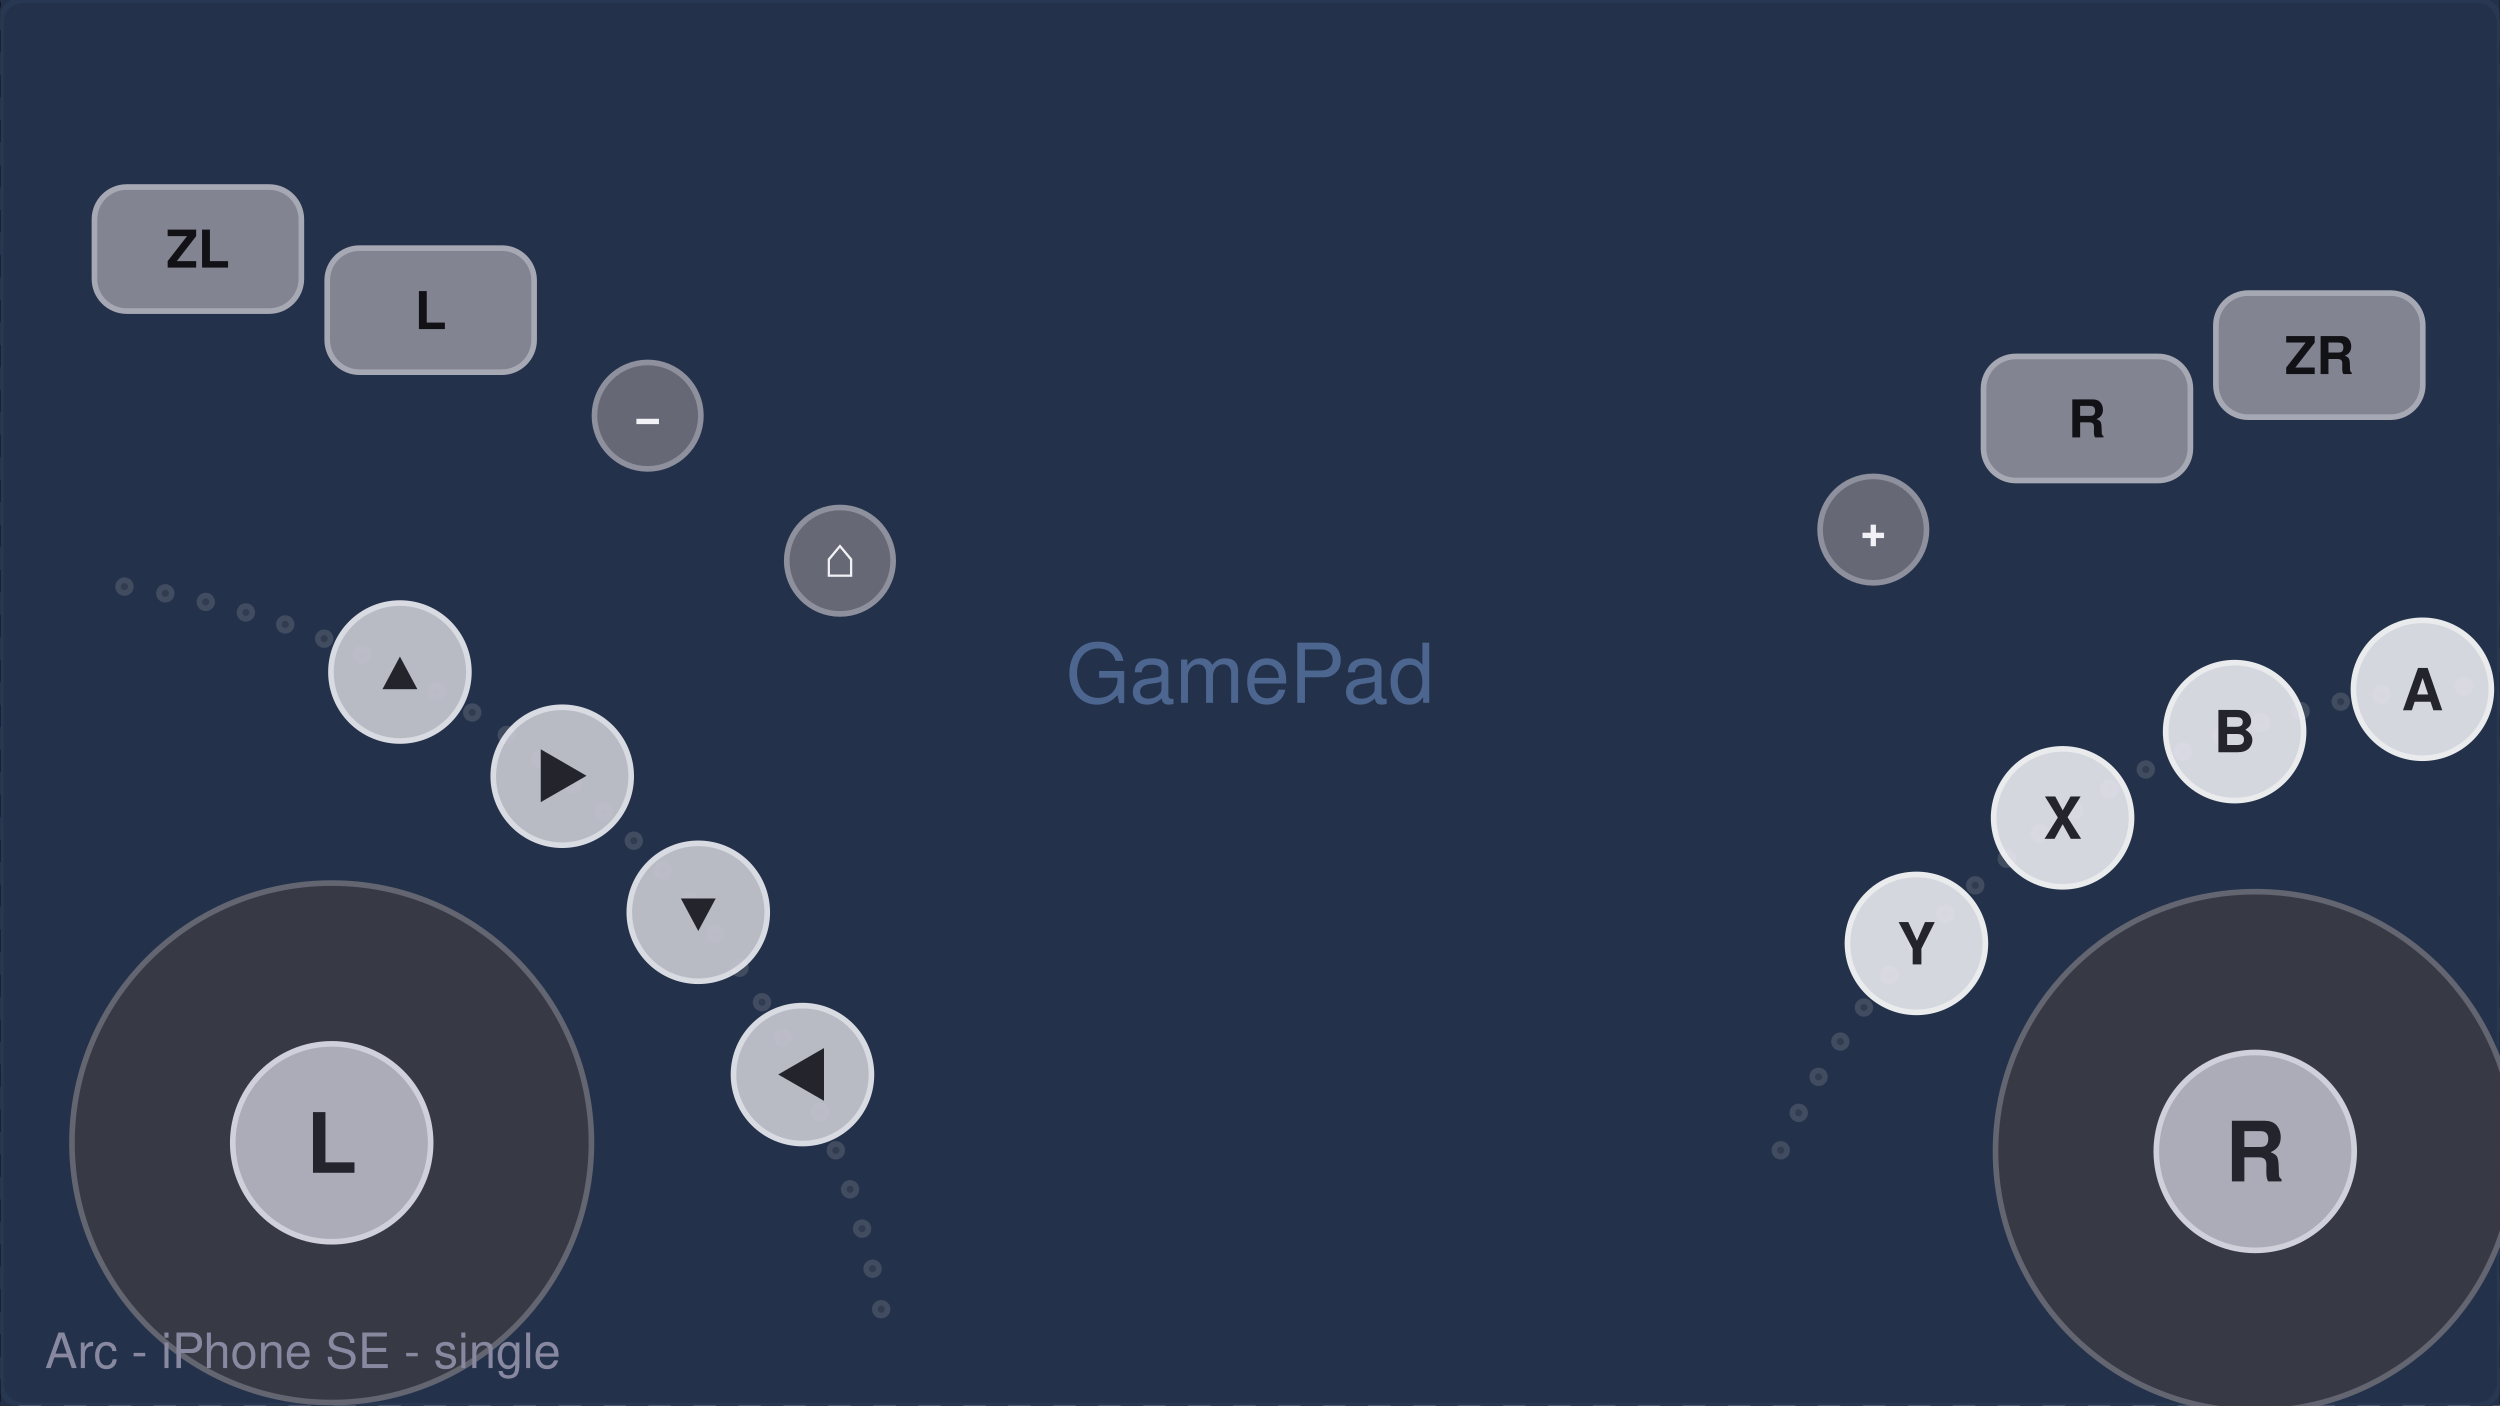
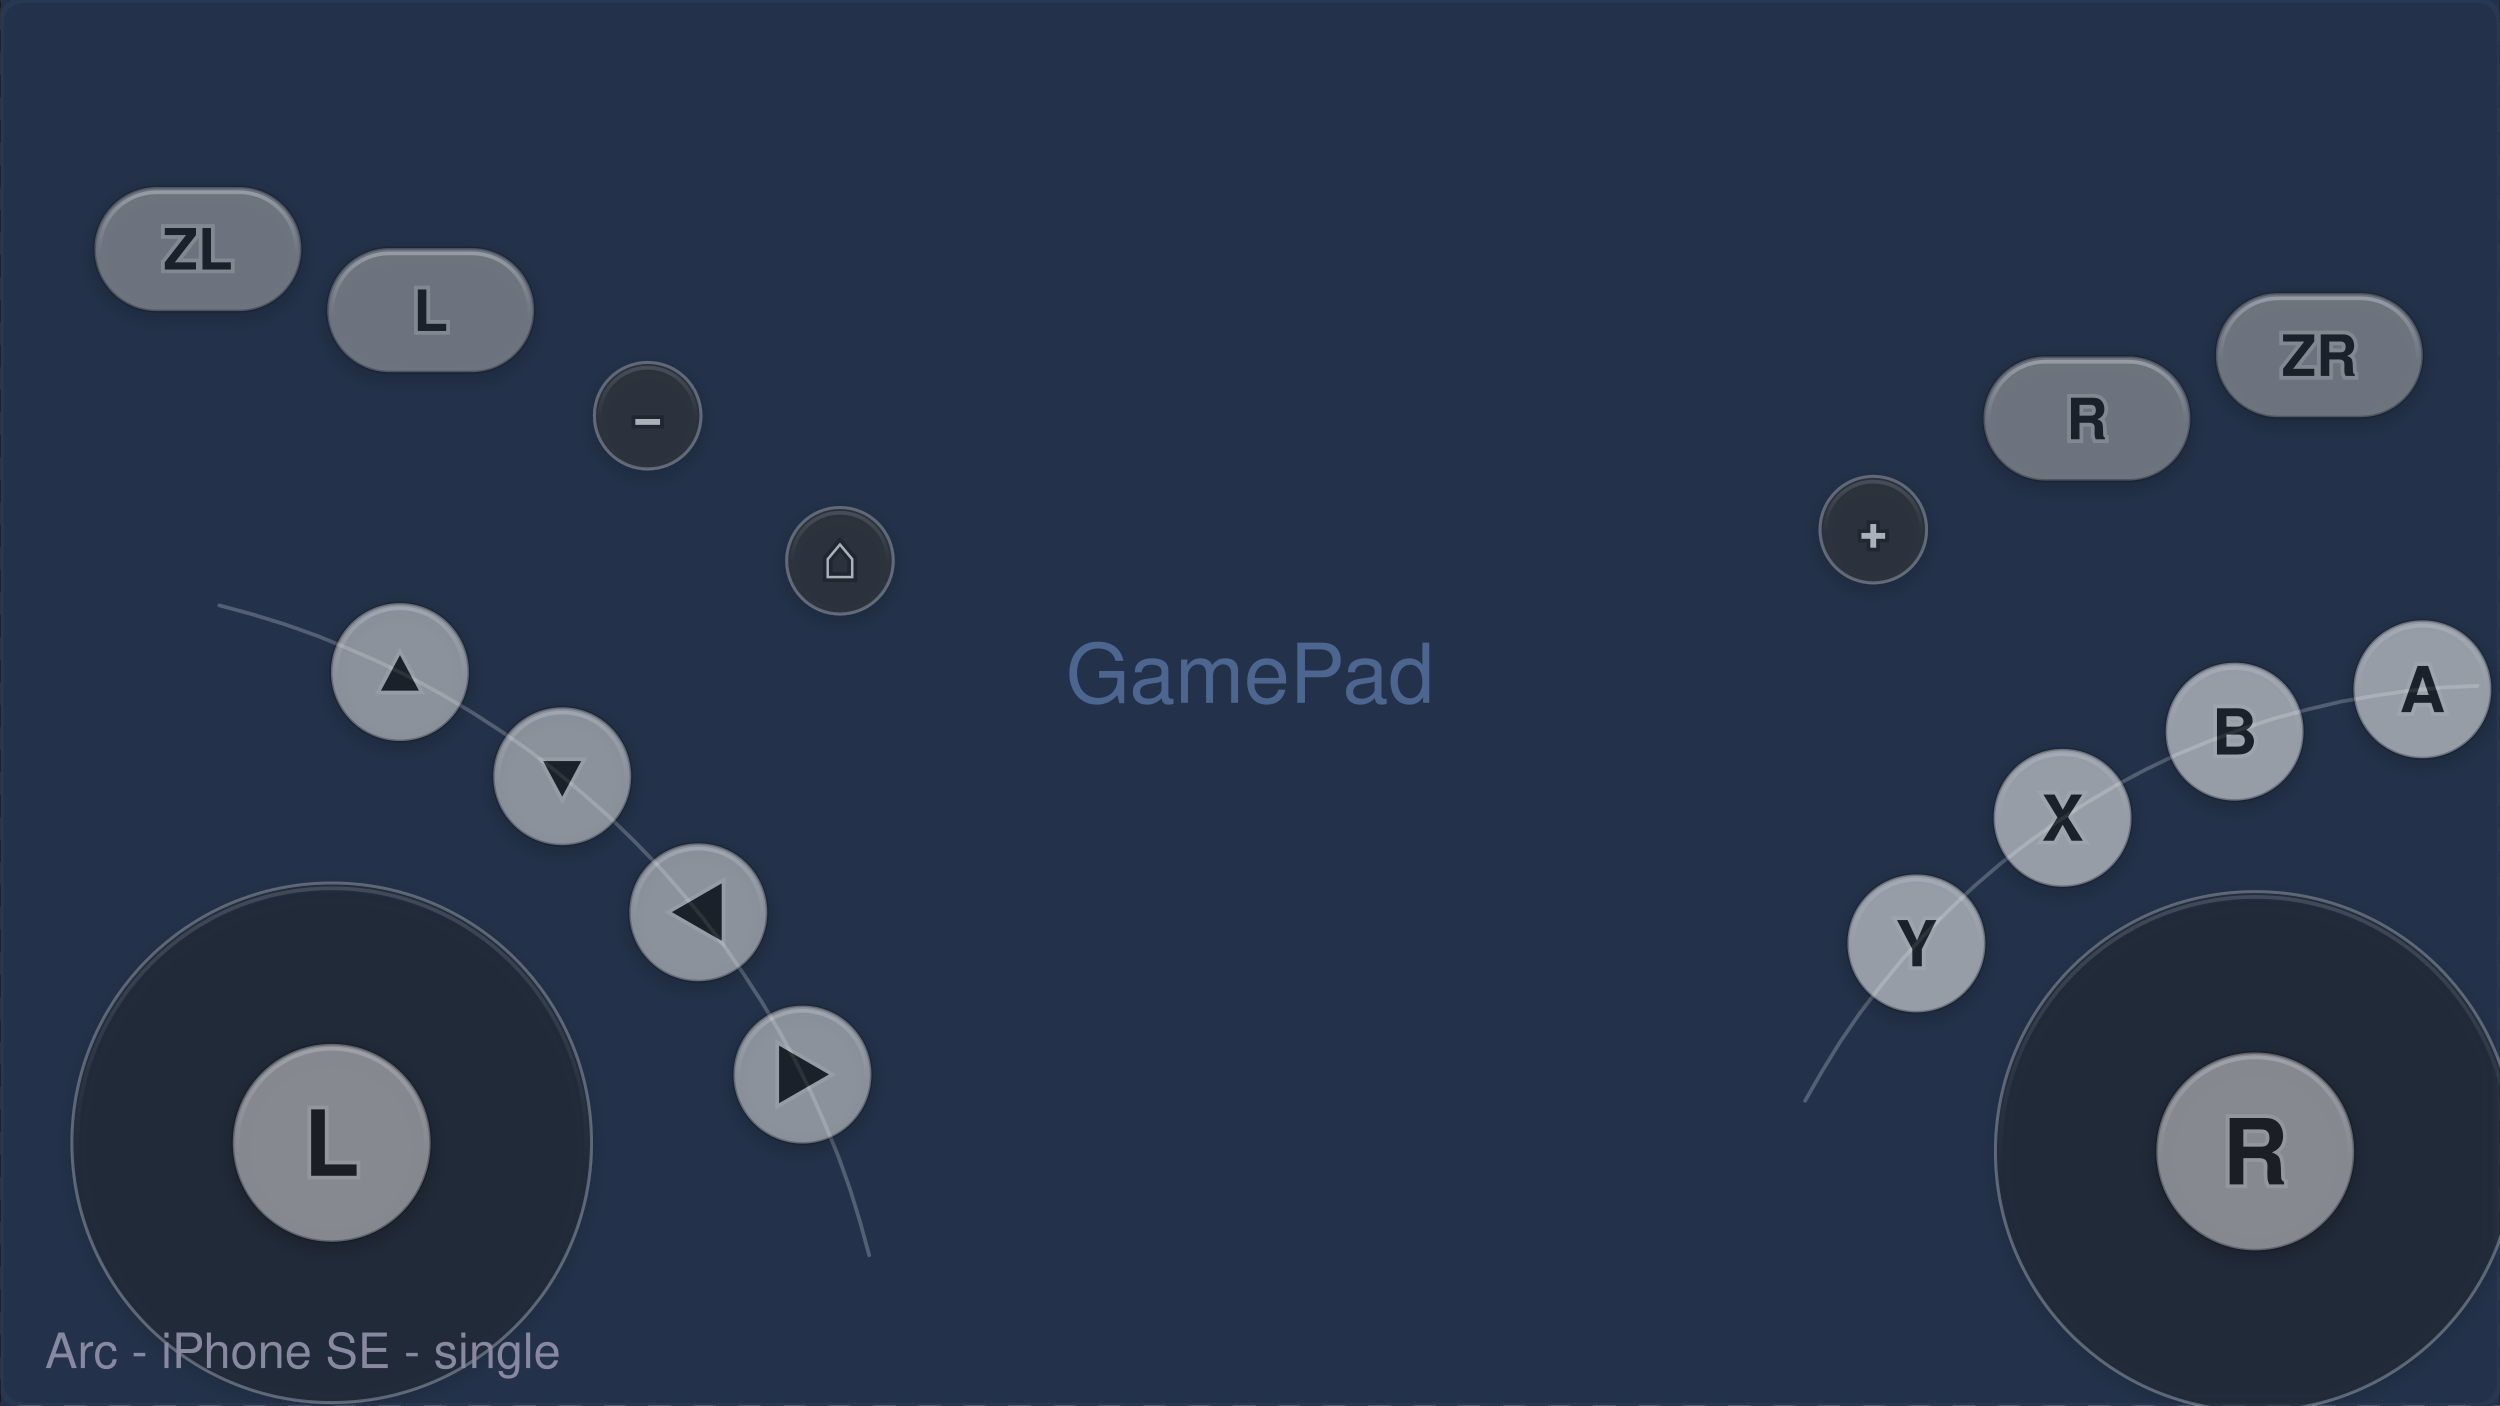
<svg xmlns="http://www.w3.org/2000/svg" width="667" height="375" viewBox="0 0 667.0 375.0" font-family="-apple-system, Helvetica, sans-serif">
  <rect width="100%" height="100%" fill="#101014" />
  <rect x="0.0" y="0.0" width="667.0" height="375.0" fill="none" stroke="#2a2a33" stroke-dasharray="6 6" />
  <rect x="0.2" y="0.0" width="666.7" height="375.0" fill="#23324a" />
  <text x="333.5" y="187.5" fill="#4d6690" font-size="22" text-anchor="middle">GamePad</text>
+   <defs>
+     <filter id="rs" x="-30%" y="-30%" width="160%" height="170%">
+       <feDropShadow dx="0" dy="1.5" stdDeviation="2.5" flood-color="#000" flood-opacity="0.4" />
+     </filter>
+     <filter id="rsl" x="-30%" y="-30%" width="160%" height="170%">
+       <feDropShadow dx="0" dy="0.5" stdDeviation="1" flood-color="#000" flood-opacity="0.3" />
+     </filter>
+   </defs>
  <rect x="0.2" y="0.0" width="666.7" height="375.0" rx="6.0" fill="none" stroke="#4d6690" stroke-width="1.5" opacity="0.12" />
-   <circle cx="657.4" cy="183.1" r="1.7" fill="#55555f" stroke="#8a8a96" stroke-width="1.5" opacity="0.3" />
-   <circle cx="646.3" cy="183.9" r="1.7" fill="#55555f" stroke="#8a8a96" stroke-width="1.5" opacity="0.3" />
-   <circle cx="635.4" cy="185.3" r="1.7" fill="#55555f" stroke="#8a8a96" stroke-width="1.5" opacity="0.3" />
-   <circle cx="624.5" cy="187.2" r="1.7" fill="#55555f" stroke="#8a8a96" stroke-width="1.5" opacity="0.3" />
-   <circle cx="613.8" cy="189.7" r="1.7" fill="#55555f" stroke="#8a8a96" stroke-width="1.5" opacity="0.3" />
-   <circle cx="603.2" cy="192.8" r="1.7" fill="#55555f" stroke="#8a8a96" stroke-width="1.5" opacity="0.3" />
-   <circle cx="592.7" cy="196.4" r="1.7" fill="#55555f" stroke="#8a8a96" stroke-width="1.5" opacity="0.3" />
-   <circle cx="582.5" cy="200.6" r="1.7" fill="#55555f" stroke="#8a8a96" stroke-width="1.5" opacity="0.3" />
-   <circle cx="572.5" cy="205.3" r="1.7" fill="#55555f" stroke="#8a8a96" stroke-width="1.5" opacity="0.3" />
-   <circle cx="562.8" cy="210.5" r="1.7" fill="#55555f" stroke="#8a8a96" stroke-width="1.5" opacity="0.3" />
-   <circle cx="553.4" cy="216.2" r="1.7" fill="#55555f" stroke="#8a8a96" stroke-width="1.5" opacity="0.3" />
-   <circle cx="544.2" cy="222.4" r="1.7" fill="#55555f" stroke="#8a8a96" stroke-width="1.5" opacity="0.3" />
-   <circle cx="535.4" cy="229.1" r="1.7" fill="#55555f" stroke="#8a8a96" stroke-width="1.5" opacity="0.3" />
-   <circle cx="527.0" cy="236.2" r="1.7" fill="#55555f" stroke="#8a8a96" stroke-width="1.5" opacity="0.3" />
-   <circle cx="519.0" cy="243.8" r="1.7" fill="#55555f" stroke="#8a8a96" stroke-width="1.5" opacity="0.3" />
-   <circle cx="511.3" cy="251.7" r="1.7" fill="#55555f" stroke="#8a8a96" stroke-width="1.5" opacity="0.3" />
-   <circle cx="504.1" cy="260.1" r="1.7" fill="#55555f" stroke="#8a8a96" stroke-width="1.5" opacity="0.3" />
-   <circle cx="497.3" cy="268.8" r="1.7" fill="#55555f" stroke="#8a8a96" stroke-width="1.5" opacity="0.3" />
-   <circle cx="491.0" cy="277.9" r="1.7" fill="#55555f" stroke="#8a8a96" stroke-width="1.5" opacity="0.3" />
-   <circle cx="485.2" cy="287.3" r="1.7" fill="#55555f" stroke="#8a8a96" stroke-width="1.5" opacity="0.3" />
-   <circle cx="479.9" cy="296.9" r="1.7" fill="#55555f" stroke="#8a8a96" stroke-width="1.5" opacity="0.3" />
-   <circle cx="475.1" cy="306.9" r="1.7" fill="#55555f" stroke="#8a8a96" stroke-width="1.5" opacity="0.3" />
-   <circle cx="33.2" cy="156.5" r="1.7" fill="#55555f" stroke="#8a8a96" stroke-width="1.5" opacity="0.3" />
-   <circle cx="44.1" cy="158.3" r="1.7" fill="#55555f" stroke="#8a8a96" stroke-width="1.5" opacity="0.3" />
-   <circle cx="54.9" cy="160.6" r="1.7" fill="#55555f" stroke="#8a8a96" stroke-width="1.5" opacity="0.3" />
-   <circle cx="65.6" cy="163.4" r="1.7" fill="#55555f" stroke="#8a8a96" stroke-width="1.5" opacity="0.3" />
-   <circle cx="76.1" cy="166.6" r="1.7" fill="#55555f" stroke="#8a8a96" stroke-width="1.5" opacity="0.3" />
-   <circle cx="86.5" cy="170.4" r="1.7" fill="#55555f" stroke="#8a8a96" stroke-width="1.5" opacity="0.3" />
-   <circle cx="96.7" cy="174.6" r="1.7" fill="#55555f" stroke="#8a8a96" stroke-width="1.5" opacity="0.3" />
-   <circle cx="106.7" cy="179.3" r="1.7" fill="#55555f" stroke="#8a8a96" stroke-width="1.5" opacity="0.3" />
-   <circle cx="116.5" cy="184.5" r="1.7" fill="#55555f" stroke="#8a8a96" stroke-width="1.5" opacity="0.3" />
-   <circle cx="126.0" cy="190.1" r="1.7" fill="#55555f" stroke="#8a8a96" stroke-width="1.5" opacity="0.3" />
-   <circle cx="135.2" cy="196.1" r="1.7" fill="#55555f" stroke="#8a8a96" stroke-width="1.5" opacity="0.3" />
-   <circle cx="144.2" cy="202.5" r="1.7" fill="#55555f" stroke="#8a8a96" stroke-width="1.5" opacity="0.3" />
-   <circle cx="152.8" cy="209.4" r="1.7" fill="#55555f" stroke="#8a8a96" stroke-width="1.5" opacity="0.3" />
-   <circle cx="161.2" cy="216.6" r="1.7" fill="#55555f" stroke="#8a8a96" stroke-width="1.5" opacity="0.3" />
-   <circle cx="169.1" cy="224.3" r="1.7" fill="#55555f" stroke="#8a8a96" stroke-width="1.5" opacity="0.3" />
-   <circle cx="176.8" cy="232.2" r="1.7" fill="#55555f" stroke="#8a8a96" stroke-width="1.5" opacity="0.3" />
-   <circle cx="184.0" cy="240.6" r="1.7" fill="#55555f" stroke="#8a8a96" stroke-width="1.5" opacity="0.3" />
-   <circle cx="190.9" cy="249.2" r="1.7" fill="#55555f" stroke="#8a8a96" stroke-width="1.5" opacity="0.3" />
-   <circle cx="197.3" cy="258.2" r="1.7" fill="#55555f" stroke="#8a8a96" stroke-width="1.5" opacity="0.3" />
-   <circle cx="203.3" cy="267.4" r="1.7" fill="#55555f" stroke="#8a8a96" stroke-width="1.5" opacity="0.3" />
-   <circle cx="208.9" cy="276.9" r="1.7" fill="#55555f" stroke="#8a8a96" stroke-width="1.5" opacity="0.3" />
-   <circle cx="214.1" cy="286.7" r="1.7" fill="#55555f" stroke="#8a8a96" stroke-width="1.5" opacity="0.3" />
-   <circle cx="218.8" cy="296.7" r="1.7" fill="#55555f" stroke="#8a8a96" stroke-width="1.5" opacity="0.3" />
-   <circle cx="223.0" cy="306.9" r="1.7" fill="#55555f" stroke="#8a8a96" stroke-width="1.5" opacity="0.3" />
-   <circle cx="226.8" cy="317.3" r="1.7" fill="#55555f" stroke="#8a8a96" stroke-width="1.5" opacity="0.3" />
-   <circle cx="230.0" cy="327.8" r="1.7" fill="#55555f" stroke="#8a8a96" stroke-width="1.5" opacity="0.3" />
-   <circle cx="232.8" cy="338.5" r="1.7" fill="#55555f" stroke="#8a8a96" stroke-width="1.5" opacity="0.3" />
-   <circle cx="235.1" cy="349.3" r="1.7" fill="#55555f" stroke="#8a8a96" stroke-width="1.5" opacity="0.3" />
-   <circle cx="646.3" cy="183.9" r="18.4" fill="#e9e9ef" stroke="#ffffff" stroke-width="1.5" opacity="0.9" />
-   <text x="646.3" y="189.5" fill="#24242c" font-size="15.5" font-weight="600" text-anchor="middle" opacity="1.0">A</text>
-   <circle cx="596.2" cy="195.2" r="18.4" fill="#e9e9ef" stroke="#ffffff" stroke-width="1.5" opacity="0.9" />
-   <text x="596.2" y="200.7" fill="#24242c" font-size="15.5" font-weight="600" text-anchor="middle" opacity="1.0">B</text>
-   <circle cx="550.3" cy="218.2" r="18.4" fill="#e9e9ef" stroke="#ffffff" stroke-width="1.5" opacity="0.9" />
-   <text x="550.3" y="223.8" fill="#24242c" font-size="15.5" font-weight="600" text-anchor="middle" opacity="1.0">X</text>
-   <circle cx="511.3" cy="251.7" r="18.4" fill="#e9e9ef" stroke="#ffffff" stroke-width="1.5" opacity="0.9" />
-   <text x="511.3" y="257.3" fill="#24242c" font-size="15.5" font-weight="600" text-anchor="middle" opacity="1.0">Y</text>
-   <circle cx="601.7" cy="307.2" r="69.3" fill="#3a3a44" stroke="#6a6a76" stroke-width="1.5" opacity="0.9" />
-   <circle cx="601.7" cy="307.2" r="26.4" fill="#b8b8c4" stroke="#e0e0ea" stroke-width="1.5" opacity="0.9" />
-   <text x="601.7" y="315.2" fill="#24242c" font-size="22.2" font-weight="600" text-anchor="middle" opacity="1.0">R</text>
-   <rect x="591.2" y="78.2" width="55.2" height="33.1" rx="8.6" fill="#8d8d99" stroke="#b5b5c0" stroke-width="1.5" opacity="0.9" />
-   <text x="618.8" y="99.8" fill="#111116" font-size="13.9" font-weight="600" text-anchor="middle" opacity="1.0">ZR</text>
-   <rect x="529.2" y="95.1" width="55.2" height="33.1" rx="8.6" fill="#8d8d99" stroke="#b5b5c0" stroke-width="1.5" opacity="0.9" />
-   <text x="556.8" y="116.7" fill="#111116" font-size="13.9" font-weight="600" text-anchor="middle" opacity="1.0">R</text>
-   <circle cx="499.8" cy="141.3" r="14.2" fill="#6e6e7a" stroke="#9a9aa6" stroke-width="1.5" opacity="0.9" />
-   <text x="499.8" y="145.6" fill="#f2f2f6" font-size="11.9" font-weight="600" text-anchor="middle" opacity="1.0">+</text>
-   <circle cx="106.7" cy="179.3" r="18.4" fill="#c9c9d2" stroke="#ededf3" stroke-width="1.5" opacity="0.9" />
-   <text x="106.7" y="184.9" fill="#24242c" font-size="15.5" font-weight="600" text-anchor="middle" opacity="1.0">▲</text>
-   <circle cx="150.0" cy="207.1" r="18.4" fill="#c9c9d2" stroke="#ededf3" stroke-width="1.5" opacity="0.9" />
-   <text x="150.0" y="212.6" fill="#24242c" font-size="15.5" font-weight="600" text-anchor="middle" opacity="1.0">▶</text>
-   <circle cx="186.3" cy="243.4" r="18.4" fill="#c9c9d2" stroke="#ededf3" stroke-width="1.5" opacity="0.9" />
-   <text x="186.3" y="249.0" fill="#24242c" font-size="15.5" font-weight="600" text-anchor="middle" opacity="1.0">▼</text>
-   <circle cx="214.1" cy="286.7" r="18.4" fill="#c9c9d2" stroke="#ededf3" stroke-width="1.5" opacity="0.9" />
-   <text x="214.1" y="292.3" fill="#24242c" font-size="15.5" font-weight="600" text-anchor="middle" opacity="1.0">◀</text>
-   <circle cx="88.5" cy="304.9" r="69.3" fill="#3a3a44" stroke="#6a6a76" stroke-width="1.5" opacity="0.9" />
-   <circle cx="88.5" cy="304.9" r="26.4" fill="#b8b8c4" stroke="#e0e0ea" stroke-width="1.5" opacity="0.9" />
-   <text x="88.5" y="312.9" fill="#24242c" font-size="22.2" font-weight="600" text-anchor="middle" opacity="1.0">L</text>
-   <rect x="25.2" y="49.9" width="55.2" height="33.1" rx="8.6" fill="#8d8d99" stroke="#b5b5c0" stroke-width="1.5" opacity="0.9" />
-   <text x="52.8" y="71.4" fill="#111116" font-size="13.9" font-weight="600" text-anchor="middle" opacity="1.0">ZL</text>
-   <rect x="87.3" y="66.2" width="55.2" height="33.1" rx="8.6" fill="#8d8d99" stroke="#b5b5c0" stroke-width="1.5" opacity="0.9" />
-   <text x="114.9" y="87.8" fill="#111116" font-size="13.9" font-weight="600" text-anchor="middle" opacity="1.0">L</text>
-   <circle cx="172.8" cy="110.9" r="14.2" fill="#6e6e7a" stroke="#9a9aa6" stroke-width="1.5" opacity="0.9" />
-   <text x="172.8" y="115.2" fill="#f2f2f6" font-size="11.9" font-weight="600" text-anchor="middle" opacity="1.0">−</text>
-   <circle cx="224.1" cy="149.6" r="14.2" fill="#6e6e7a" stroke="#9a9aa6" stroke-width="1.5" opacity="0.9" />
-   <text x="224.1" y="153.9" fill="#f2f2f6" font-size="11.9" font-weight="600" text-anchor="middle" opacity="1.0">⌂</text>
+   <polyline points="661.0,183.0 651.8,183.4 642.7,184.3 633.6,185.6 624.5,187.2 615.6,189.3 606.7,191.7 597.9,194.6 589.3,197.8 580.8,201.3 572.5,205.3 564.4,209.6 556.5,214.3 548.8,219.3 541.3,224.6 534.0,230.2 527.0,236.2 520.3,242.5 513.8,249.0 507.6,255.9 501.8,263.0 496.2,270.3 491.0,277.9 486.2,285.7 481.6,293.7" fill="none" stroke="rgb(255,255,255)" stroke-opacity="0.22" stroke-width="1.0" stroke-linecap="round" stroke-linejoin="round" />
+   <polyline points="58.5,161.5 67.3,163.9 76.1,166.6 84.8,169.7 93.3,173.2 101.7,176.9 110.0,181.0 118.1,185.4 126.0,190.1 133.7,195.1 141.2,200.3 148.5,205.9 155.6,211.8 162.5,217.9 169.1,224.3 175.5,230.9 181.6,237.8 187.5,244.9 193.1,252.2 198.3,259.7 203.3,267.4 208.0,275.3 212.4,283.4 216.5,291.7 220.2,300.1 223.7,308.6 226.8,317.3 229.5,326.1 231.9,334.9" fill="none" stroke="rgb(255,255,255)" stroke-opacity="0.22" stroke-width="1.0" stroke-linecap="round" stroke-linejoin="round" />
+   <g opacity="0.62">
+     <circle cx="646.3" cy="183.9" r="18.4" fill="rgb(240,240,240)" fill-opacity="0.90" stroke="rgb(0,0,0)" stroke-opacity="0.30" stroke-width="0.8" filter="url(#rs)" />
+     <linearGradient id="g6463_1839_36" x1="0" y1="0" x2="0" y2="1">
+       <stop offset="0" stop-color="rgb(255,255,255)" stop-opacity="0.65" />
+       <stop offset="0.55" stop-color="rgb(255,255,255)" stop-opacity="0" />
+     </linearGradient>
+     <circle cx="646.3" cy="183.9" r="17.0" fill="none" stroke="url(#g6463_1839_36)" stroke-width="1" />
+     <text x="646.3" y="190.0" fill="rgb(23,23,23)" font-size="16.9" font-weight="600" text-anchor="middle" stroke="#ffffff" stroke-opacity="0.35" stroke-width="2" paint-order="stroke">A</text>
+   </g>
+   <g opacity="0.62">
+     <circle cx="596.2" cy="195.2" r="18.4" fill="rgb(240,240,240)" fill-opacity="0.90" stroke="rgb(0,0,0)" stroke-opacity="0.30" stroke-width="0.8" filter="url(#rs)" />
+     <linearGradient id="g5962_1951_36" x1="0" y1="0" x2="0" y2="1">
+       <stop offset="0" stop-color="rgb(255,255,255)" stop-opacity="0.65" />
+       <stop offset="0.55" stop-color="rgb(255,255,255)" stop-opacity="0" />
+     </linearGradient>
+     <circle cx="596.2" cy="195.2" r="17.0" fill="none" stroke="url(#g5962_1951_36)" stroke-width="1" />
+     <text x="596.2" y="201.3" fill="rgb(23,23,23)" font-size="16.9" font-weight="600" text-anchor="middle" stroke="#ffffff" stroke-opacity="0.35" stroke-width="2" paint-order="stroke">B</text>
+   </g>
+   <g opacity="0.62">
+     <circle cx="550.3" cy="218.2" r="18.4" fill="rgb(240,240,240)" fill-opacity="0.90" stroke="rgb(0,0,0)" stroke-opacity="0.30" stroke-width="0.8" filter="url(#rs)" />
+     <linearGradient id="g5502_2182_36" x1="0" y1="0" x2="0" y2="1">
+       <stop offset="0" stop-color="rgb(255,255,255)" stop-opacity="0.65" />
+       <stop offset="0.55" stop-color="rgb(255,255,255)" stop-opacity="0" />
+     </linearGradient>
+     <circle cx="550.3" cy="218.2" r="17.0" fill="none" stroke="url(#g5502_2182_36)" stroke-width="1" />
+     <text x="550.3" y="224.3" fill="rgb(23,23,23)" font-size="16.9" font-weight="600" text-anchor="middle" stroke="#ffffff" stroke-opacity="0.35" stroke-width="2" paint-order="stroke">X</text>
+   </g>
+   <g opacity="0.62">
+     <circle cx="511.3" cy="251.7" r="18.4" fill="rgb(240,240,240)" fill-opacity="0.90" stroke="rgb(0,0,0)" stroke-opacity="0.30" stroke-width="0.8" filter="url(#rs)" />
+     <linearGradient id="g5113_2517_36" x1="0" y1="0" x2="0" y2="1">
+       <stop offset="0" stop-color="rgb(255,255,255)" stop-opacity="0.65" />
+       <stop offset="0.55" stop-color="rgb(255,255,255)" stop-opacity="0" />
+     </linearGradient>
+     <circle cx="511.3" cy="251.7" r="17.0" fill="none" stroke="url(#g5113_2517_36)" stroke-width="1" />
+     <text x="511.3" y="257.8" fill="rgb(23,23,23)" font-size="16.9" font-weight="600" text-anchor="middle" stroke="#ffffff" stroke-opacity="0.35" stroke-width="2" paint-order="stroke">Y</text>
+   </g>
+   <g opacity="0.62">
+     <circle cx="601.7" cy="307.2" r="69.3" fill="rgb(26,26,26)" fill-opacity="0.50" stroke="rgb(255,255,255)" stroke-opacity="0.42" stroke-width="0.8" filter="url(#rs)" />
+     <linearGradient id="g6016_3072_138" x1="0" y1="0" x2="0" y2="1">
+       <stop offset="0" stop-color="rgb(255,255,255)" stop-opacity="0.22" />
+       <stop offset="0.55" stop-color="rgb(255,255,255)" stop-opacity="0" />
+     </linearGradient>
+     <circle cx="601.7" cy="307.2" r="67.9" fill="none" stroke="url(#g6016_3072_138)" stroke-width="1" />
+   </g>
+   <g opacity="0.62">
+     <circle cx="601.7" cy="307.2" r="26.4" fill="rgb(204,204,204)" fill-opacity="0.94" stroke="rgb(0,0,0)" stroke-opacity="0.30" stroke-width="0.8" filter="url(#rs)" />
+     <linearGradient id="g6016_3072_52" x1="0" y1="0" x2="0" y2="1">
+       <stop offset="0" stop-color="rgb(255,255,255)" stop-opacity="0.65" />
+       <stop offset="0.55" stop-color="rgb(255,255,255)" stop-opacity="0" />
+     </linearGradient>
+     <circle cx="601.7" cy="307.2" r="25.1" fill="none" stroke="url(#g6016_3072_52)" stroke-width="1" />
+     <text x="601.7" y="316.0" fill="rgb(23,23,23)" font-size="24.3" font-weight="600" text-anchor="middle" stroke="#ffffff" stroke-opacity="0.35" stroke-width="2" paint-order="stroke">R</text>
+   </g>
+   <g opacity="0.62">
+     <rect x="591.2" y="78.2" width="55.2" height="33.1" rx="16.6" fill="rgb(168,168,168)" fill-opacity="0.88" stroke="rgb(0,0,0)" stroke-opacity="0.30" stroke-width="0.8" filter="url(#rs)" />
+     <linearGradient id="g6188_947_55" x1="0" y1="0" x2="0" y2="1">
+       <stop offset="0" stop-color="rgb(255,255,255)" stop-opacity="0.65" />
+       <stop offset="0.55" stop-color="rgb(255,255,255)" stop-opacity="0" />
+     </linearGradient>
+     <rect x="592.6" y="79.6" width="52.4" height="30.3" rx="15.2" fill="none" stroke="url(#g6188_947_55)" stroke-width="1" />
+     <text x="618.8" y="100.3" fill="rgb(23,23,23)" font-size="15.2" font-weight="600" text-anchor="middle" stroke="#ffffff" stroke-opacity="0.35" stroke-width="2" paint-order="stroke">ZR</text>
+   </g>
+   <g opacity="0.62">
+     <rect x="529.2" y="95.1" width="55.2" height="33.1" rx="16.6" fill="rgb(168,168,168)" fill-opacity="0.88" stroke="rgb(0,0,0)" stroke-opacity="0.30" stroke-width="0.8" filter="url(#rs)" />
+     <linearGradient id="g5567_1116_55" x1="0" y1="0" x2="0" y2="1">
+       <stop offset="0" stop-color="rgb(255,255,255)" stop-opacity="0.65" />
+       <stop offset="0.55" stop-color="rgb(255,255,255)" stop-opacity="0" />
+     </linearGradient>
+     <rect x="530.6" y="96.5" width="52.4" height="30.3" rx="15.2" fill="none" stroke="url(#g5567_1116_55)" stroke-width="1" />
+     <text x="556.8" y="117.2" fill="rgb(23,23,23)" font-size="15.2" font-weight="600" text-anchor="middle" stroke="#ffffff" stroke-opacity="0.35" stroke-width="2" paint-order="stroke">R</text>
+   </g>
+   <g opacity="0.62">
+     <circle cx="499.8" cy="141.3" r="14.2" fill="rgb(51,51,51)" fill-opacity="0.88" stroke="rgb(255,255,255)" stroke-opacity="0.42" stroke-width="0.8" filter="url(#rs)" />
+     <linearGradient id="g4997_1413_28" x1="0" y1="0" x2="0" y2="1">
+       <stop offset="0" stop-color="rgb(255,255,255)" stop-opacity="0.22" />
+       <stop offset="0.55" stop-color="rgb(255,255,255)" stop-opacity="0" />
+     </linearGradient>
+     <circle cx="499.8" cy="141.3" r="12.8" fill="none" stroke="url(#g4997_1413_28)" stroke-width="1" />
+     <text x="499.8" y="146.0" fill="rgb(255,255,255)" font-size="13.1" font-weight="600" text-anchor="middle" stroke="#000000" stroke-opacity="0.35" stroke-width="2" paint-order="stroke">+</text>
+   </g>
+   <g opacity="0.62">
+     <circle cx="106.7" cy="179.3" r="18.4" fill="rgb(217,217,217)" fill-opacity="0.90" stroke="rgb(0,0,0)" stroke-opacity="0.30" stroke-width="0.8" filter="url(#rs)" />
+     <linearGradient id="g1066_1793_36" x1="0" y1="0" x2="0" y2="1">
+       <stop offset="0" stop-color="rgb(255,255,255)" stop-opacity="0.65" />
+       <stop offset="0.55" stop-color="rgb(255,255,255)" stop-opacity="0" />
+     </linearGradient>
+     <circle cx="106.7" cy="179.3" r="17.0" fill="none" stroke="url(#g1066_1793_36)" stroke-width="1" />
+     <text x="106.7" y="185.4" fill="rgb(23,23,23)" font-size="16.9" font-weight="600" text-anchor="middle" stroke="#ffffff" stroke-opacity="0.35" stroke-width="2" paint-order="stroke">▲</text>
+   </g>
+   <g opacity="0.62">
+     <circle cx="150.0" cy="207.1" r="18.4" fill="rgb(217,217,217)" fill-opacity="0.90" stroke="rgb(0,0,0)" stroke-opacity="0.30" stroke-width="0.8" filter="url(#rs)" />
+     <linearGradient id="g1499_2070_36" x1="0" y1="0" x2="0" y2="1">
+       <stop offset="0" stop-color="rgb(255,255,255)" stop-opacity="0.65" />
+       <stop offset="0.55" stop-color="rgb(255,255,255)" stop-opacity="0" />
+     </linearGradient>
+     <circle cx="150.0" cy="207.1" r="17.0" fill="none" stroke="url(#g1499_2070_36)" stroke-width="1" />
+     <text x="150.0" y="213.2" fill="rgb(23,23,23)" font-size="16.9" font-weight="600" text-anchor="middle" stroke="#ffffff" stroke-opacity="0.35" stroke-width="2" paint-order="stroke">▼</text>
+   </g>
+   <g opacity="0.62">
+     <circle cx="186.3" cy="243.4" r="18.4" fill="rgb(217,217,217)" fill-opacity="0.90" stroke="rgb(0,0,0)" stroke-opacity="0.30" stroke-width="0.8" filter="url(#rs)" />
+     <linearGradient id="g1863_2434_36" x1="0" y1="0" x2="0" y2="1">
+       <stop offset="0" stop-color="rgb(255,255,255)" stop-opacity="0.65" />
+       <stop offset="0.55" stop-color="rgb(255,255,255)" stop-opacity="0" />
+     </linearGradient>
+     <circle cx="186.3" cy="243.4" r="17.0" fill="none" stroke="url(#g1863_2434_36)" stroke-width="1" />
+     <text x="186.3" y="249.5" fill="rgb(23,23,23)" font-size="16.9" font-weight="600" text-anchor="middle" stroke="#ffffff" stroke-opacity="0.35" stroke-width="2" paint-order="stroke">◀</text>
+   </g>
+   <g opacity="0.62">
+     <circle cx="214.1" cy="286.7" r="18.4" fill="rgb(217,217,217)" fill-opacity="0.90" stroke="rgb(0,0,0)" stroke-opacity="0.30" stroke-width="0.8" filter="url(#rs)" />
+     <linearGradient id="g2140_2867_36" x1="0" y1="0" x2="0" y2="1">
+       <stop offset="0" stop-color="rgb(255,255,255)" stop-opacity="0.65" />
+       <stop offset="0.55" stop-color="rgb(255,255,255)" stop-opacity="0" />
+     </linearGradient>
+     <circle cx="214.1" cy="286.7" r="17.0" fill="none" stroke="url(#g2140_2867_36)" stroke-width="1" />
+     <text x="214.1" y="292.8" fill="rgb(23,23,23)" font-size="16.9" font-weight="600" text-anchor="middle" stroke="#ffffff" stroke-opacity="0.35" stroke-width="2" paint-order="stroke">▶</text>
+   </g>
+   <g opacity="0.62">
+     <circle cx="88.5" cy="304.9" r="69.3" fill="rgb(26,26,26)" fill-opacity="0.50" stroke="rgb(255,255,255)" stroke-opacity="0.42" stroke-width="0.8" filter="url(#rs)" />
+     <linearGradient id="g884_3049_138" x1="0" y1="0" x2="0" y2="1">
+       <stop offset="0" stop-color="rgb(255,255,255)" stop-opacity="0.22" />
+       <stop offset="0.55" stop-color="rgb(255,255,255)" stop-opacity="0" />
+     </linearGradient>
+     <circle cx="88.5" cy="304.9" r="67.9" fill="none" stroke="url(#g884_3049_138)" stroke-width="1" />
+   </g>
+   <g opacity="0.62">
+     <circle cx="88.5" cy="304.9" r="26.4" fill="rgb(204,204,204)" fill-opacity="0.94" stroke="rgb(0,0,0)" stroke-opacity="0.30" stroke-width="0.8" filter="url(#rs)" />
+     <linearGradient id="g884_3049_52" x1="0" y1="0" x2="0" y2="1">
+       <stop offset="0" stop-color="rgb(255,255,255)" stop-opacity="0.65" />
+       <stop offset="0.55" stop-color="rgb(255,255,255)" stop-opacity="0" />
+     </linearGradient>
+     <circle cx="88.5" cy="304.9" r="25.1" fill="none" stroke="url(#g884_3049_52)" stroke-width="1" />
+     <text x="88.5" y="313.7" fill="rgb(23,23,23)" font-size="24.3" font-weight="600" text-anchor="middle" stroke="#ffffff" stroke-opacity="0.35" stroke-width="2" paint-order="stroke">L</text>
+   </g>
+   <g opacity="0.62">
+     <rect x="25.2" y="49.9" width="55.2" height="33.1" rx="16.6" fill="rgb(168,168,168)" fill-opacity="0.88" stroke="rgb(0,0,0)" stroke-opacity="0.30" stroke-width="0.8" filter="url(#rs)" />
+     <linearGradient id="g527_664_55" x1="0" y1="0" x2="0" y2="1">
+       <stop offset="0" stop-color="rgb(255,255,255)" stop-opacity="0.65" />
+       <stop offset="0.55" stop-color="rgb(255,255,255)" stop-opacity="0" />
+     </linearGradient>
+     <rect x="26.6" y="51.3" width="52.4" height="30.3" rx="15.2" fill="none" stroke="url(#g527_664_55)" stroke-width="1" />
+     <text x="52.8" y="71.9" fill="rgb(23,23,23)" font-size="15.2" font-weight="600" text-anchor="middle" stroke="#ffffff" stroke-opacity="0.35" stroke-width="2" paint-order="stroke">ZL</text>
+   </g>
+   <g opacity="0.62">
+     <rect x="87.3" y="66.2" width="55.2" height="33.1" rx="16.6" fill="rgb(168,168,168)" fill-opacity="0.88" stroke="rgb(0,0,0)" stroke-opacity="0.30" stroke-width="0.8" filter="url(#rs)" />
+     <linearGradient id="g1149_827_55" x1="0" y1="0" x2="0" y2="1">
+       <stop offset="0" stop-color="rgb(255,255,255)" stop-opacity="0.65" />
+       <stop offset="0.55" stop-color="rgb(255,255,255)" stop-opacity="0" />
+     </linearGradient>
+     <rect x="88.7" y="67.6" width="52.4" height="30.3" rx="15.2" fill="none" stroke="url(#g1149_827_55)" stroke-width="1" />
+     <text x="114.9" y="88.3" fill="rgb(23,23,23)" font-size="15.2" font-weight="600" text-anchor="middle" stroke="#ffffff" stroke-opacity="0.35" stroke-width="2" paint-order="stroke">L</text>
+   </g>
+   <g opacity="0.62">
+     <circle cx="172.8" cy="110.9" r="14.2" fill="rgb(51,51,51)" fill-opacity="0.88" stroke="rgb(255,255,255)" stroke-opacity="0.42" stroke-width="0.8" filter="url(#rs)" />
+     <linearGradient id="g1728_1108_28" x1="0" y1="0" x2="0" y2="1">
+       <stop offset="0" stop-color="rgb(255,255,255)" stop-opacity="0.22" />
+       <stop offset="0.55" stop-color="rgb(255,255,255)" stop-opacity="0" />
+     </linearGradient>
+     <circle cx="172.8" cy="110.9" r="12.8" fill="none" stroke="url(#g1728_1108_28)" stroke-width="1" />
+     <text x="172.8" y="115.6" fill="rgb(255,255,255)" font-size="13.1" font-weight="600" text-anchor="middle" stroke="#000000" stroke-opacity="0.35" stroke-width="2" paint-order="stroke">−</text>
+   </g>
+   <g opacity="0.62">
+     <circle cx="224.1" cy="149.6" r="14.2" fill="rgb(51,51,51)" fill-opacity="0.88" stroke="rgb(255,255,255)" stroke-opacity="0.42" stroke-width="0.8" filter="url(#rs)" />
+     <linearGradient id="g2241_1495_28" x1="0" y1="0" x2="0" y2="1">
+       <stop offset="0" stop-color="rgb(255,255,255)" stop-opacity="0.22" />
+       <stop offset="0.55" stop-color="rgb(255,255,255)" stop-opacity="0" />
+     </linearGradient>
+     <circle cx="224.1" cy="149.6" r="12.8" fill="none" stroke="url(#g2241_1495_28)" stroke-width="1" />
+     <text x="224.1" y="154.3" fill="rgb(255,255,255)" font-size="13.1" font-weight="600" text-anchor="middle" stroke="#000000" stroke-opacity="0.35" stroke-width="2" paint-order="stroke">⌂</text>
+   </g>
  <text x="12" y="365.0" fill="#8888a0" font-size="13">Arc - iPhone SE - single</text>
</svg>
